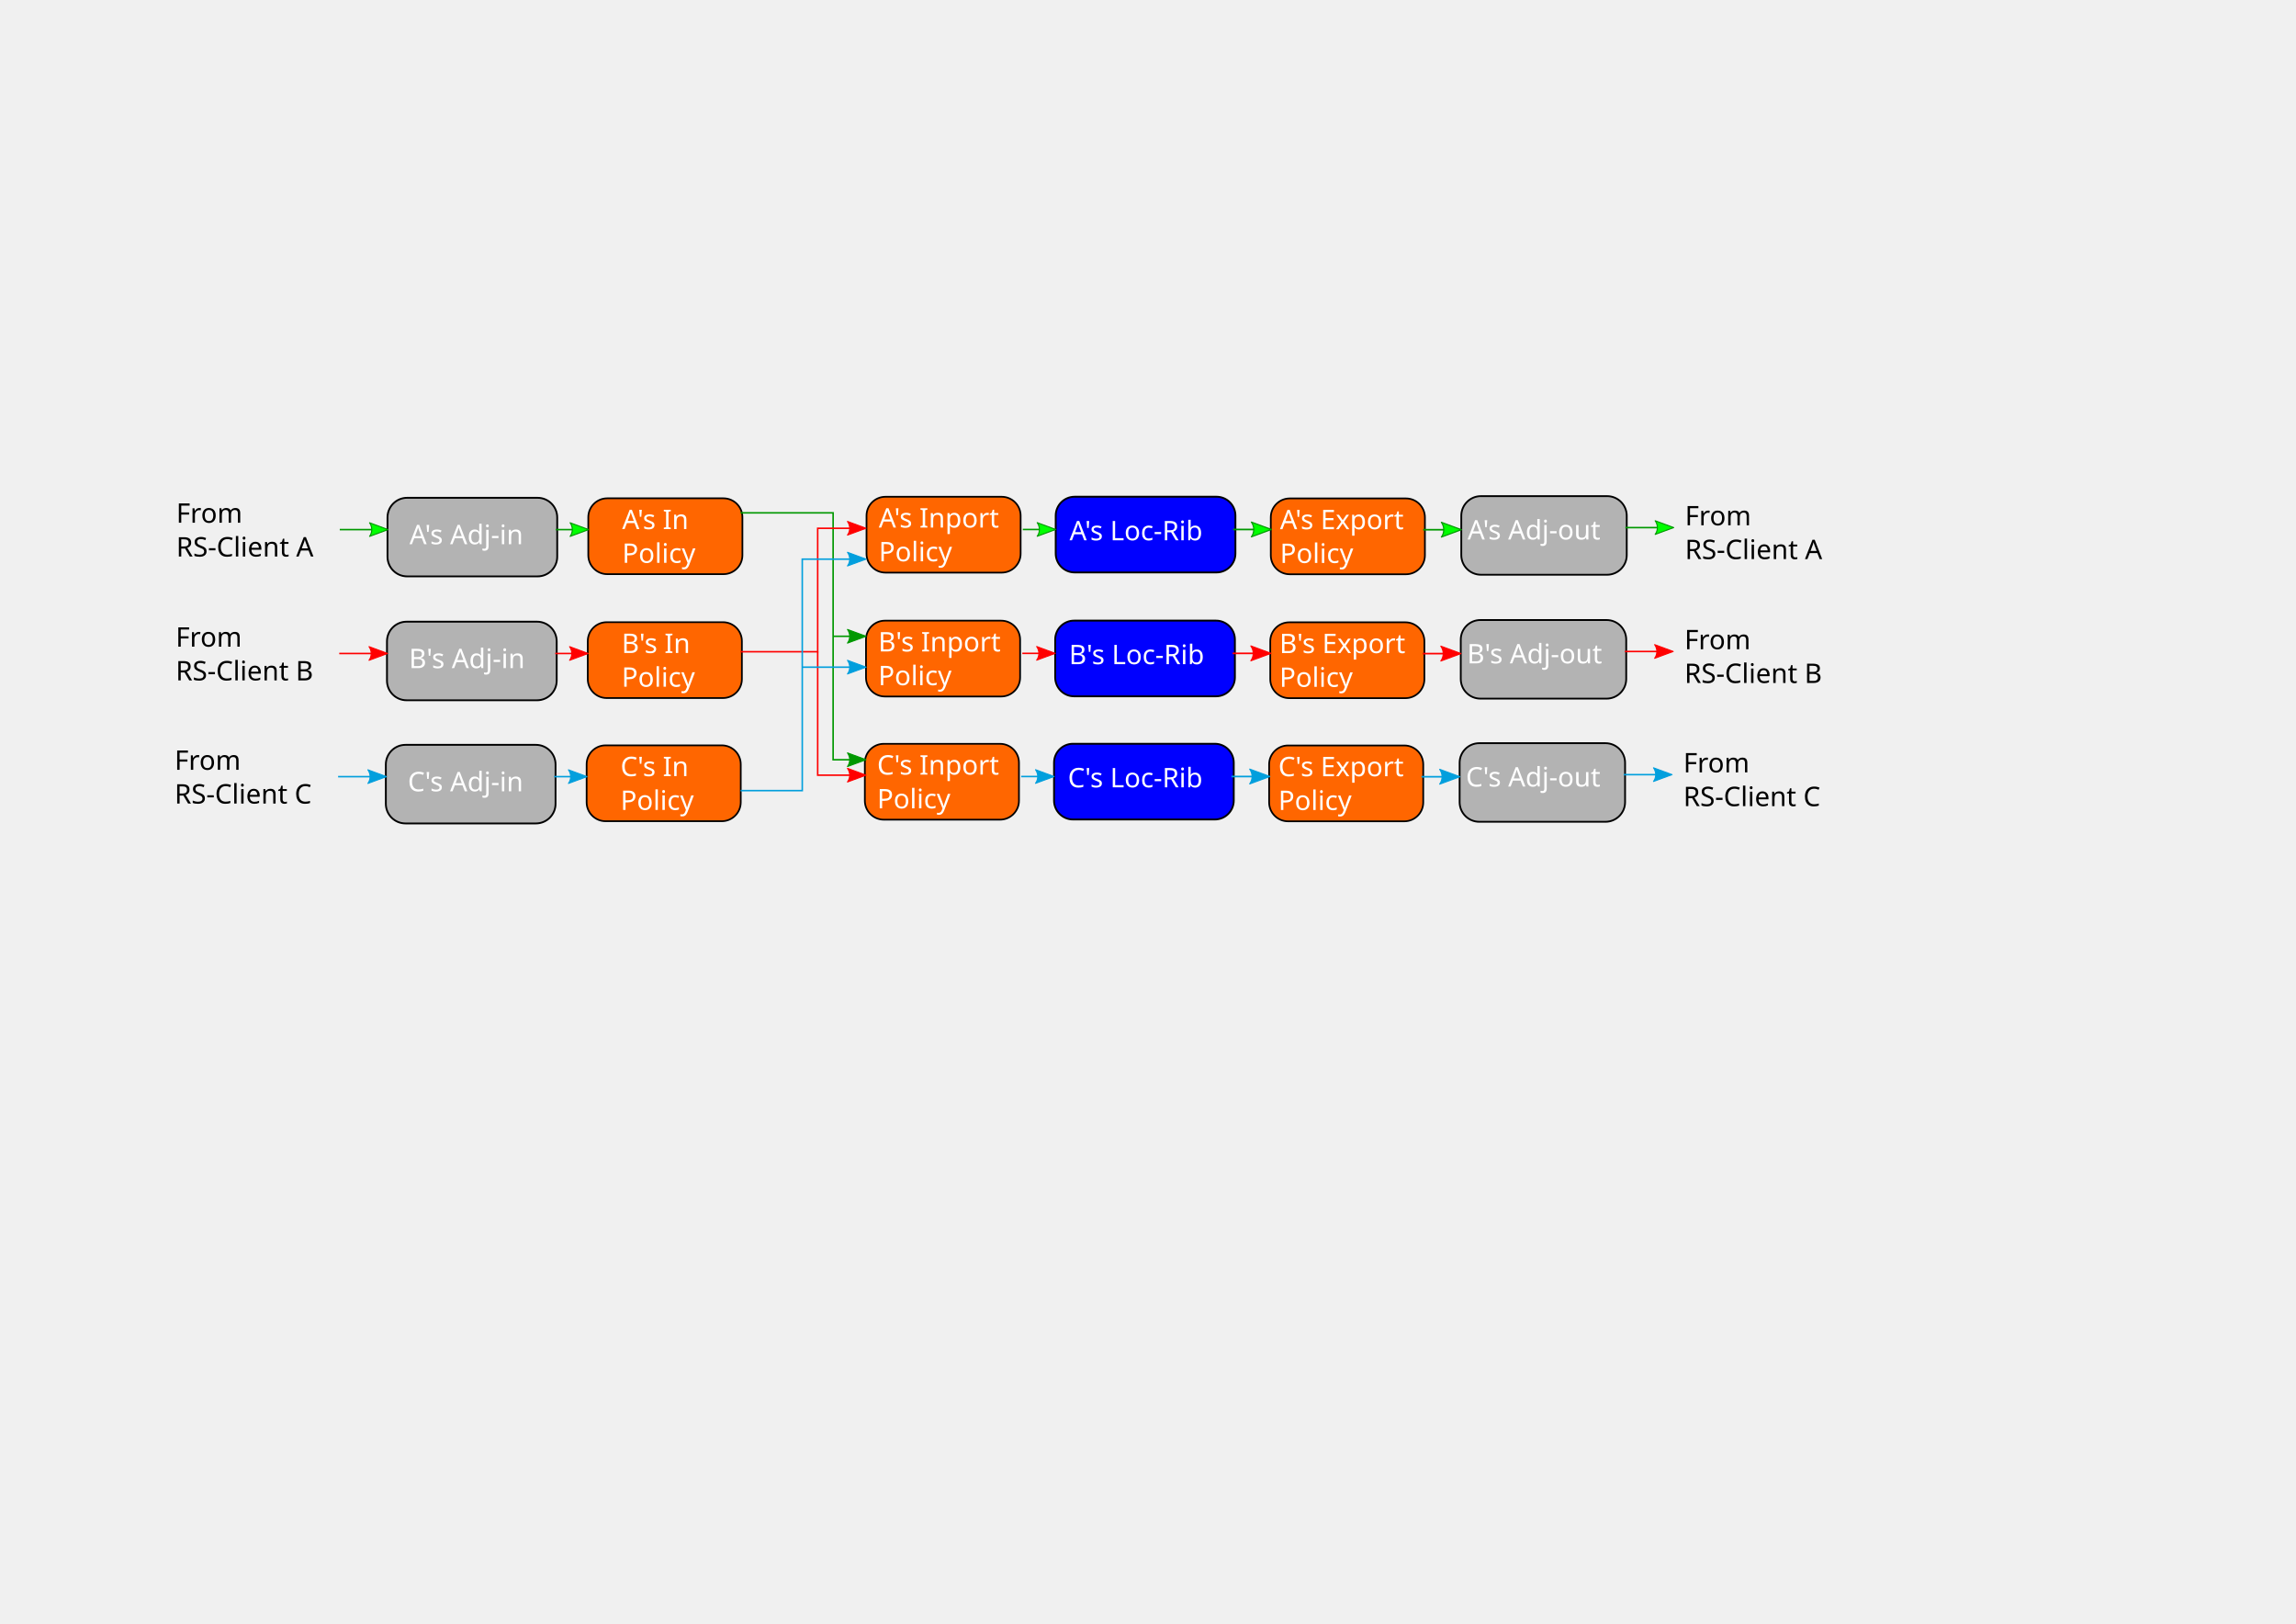
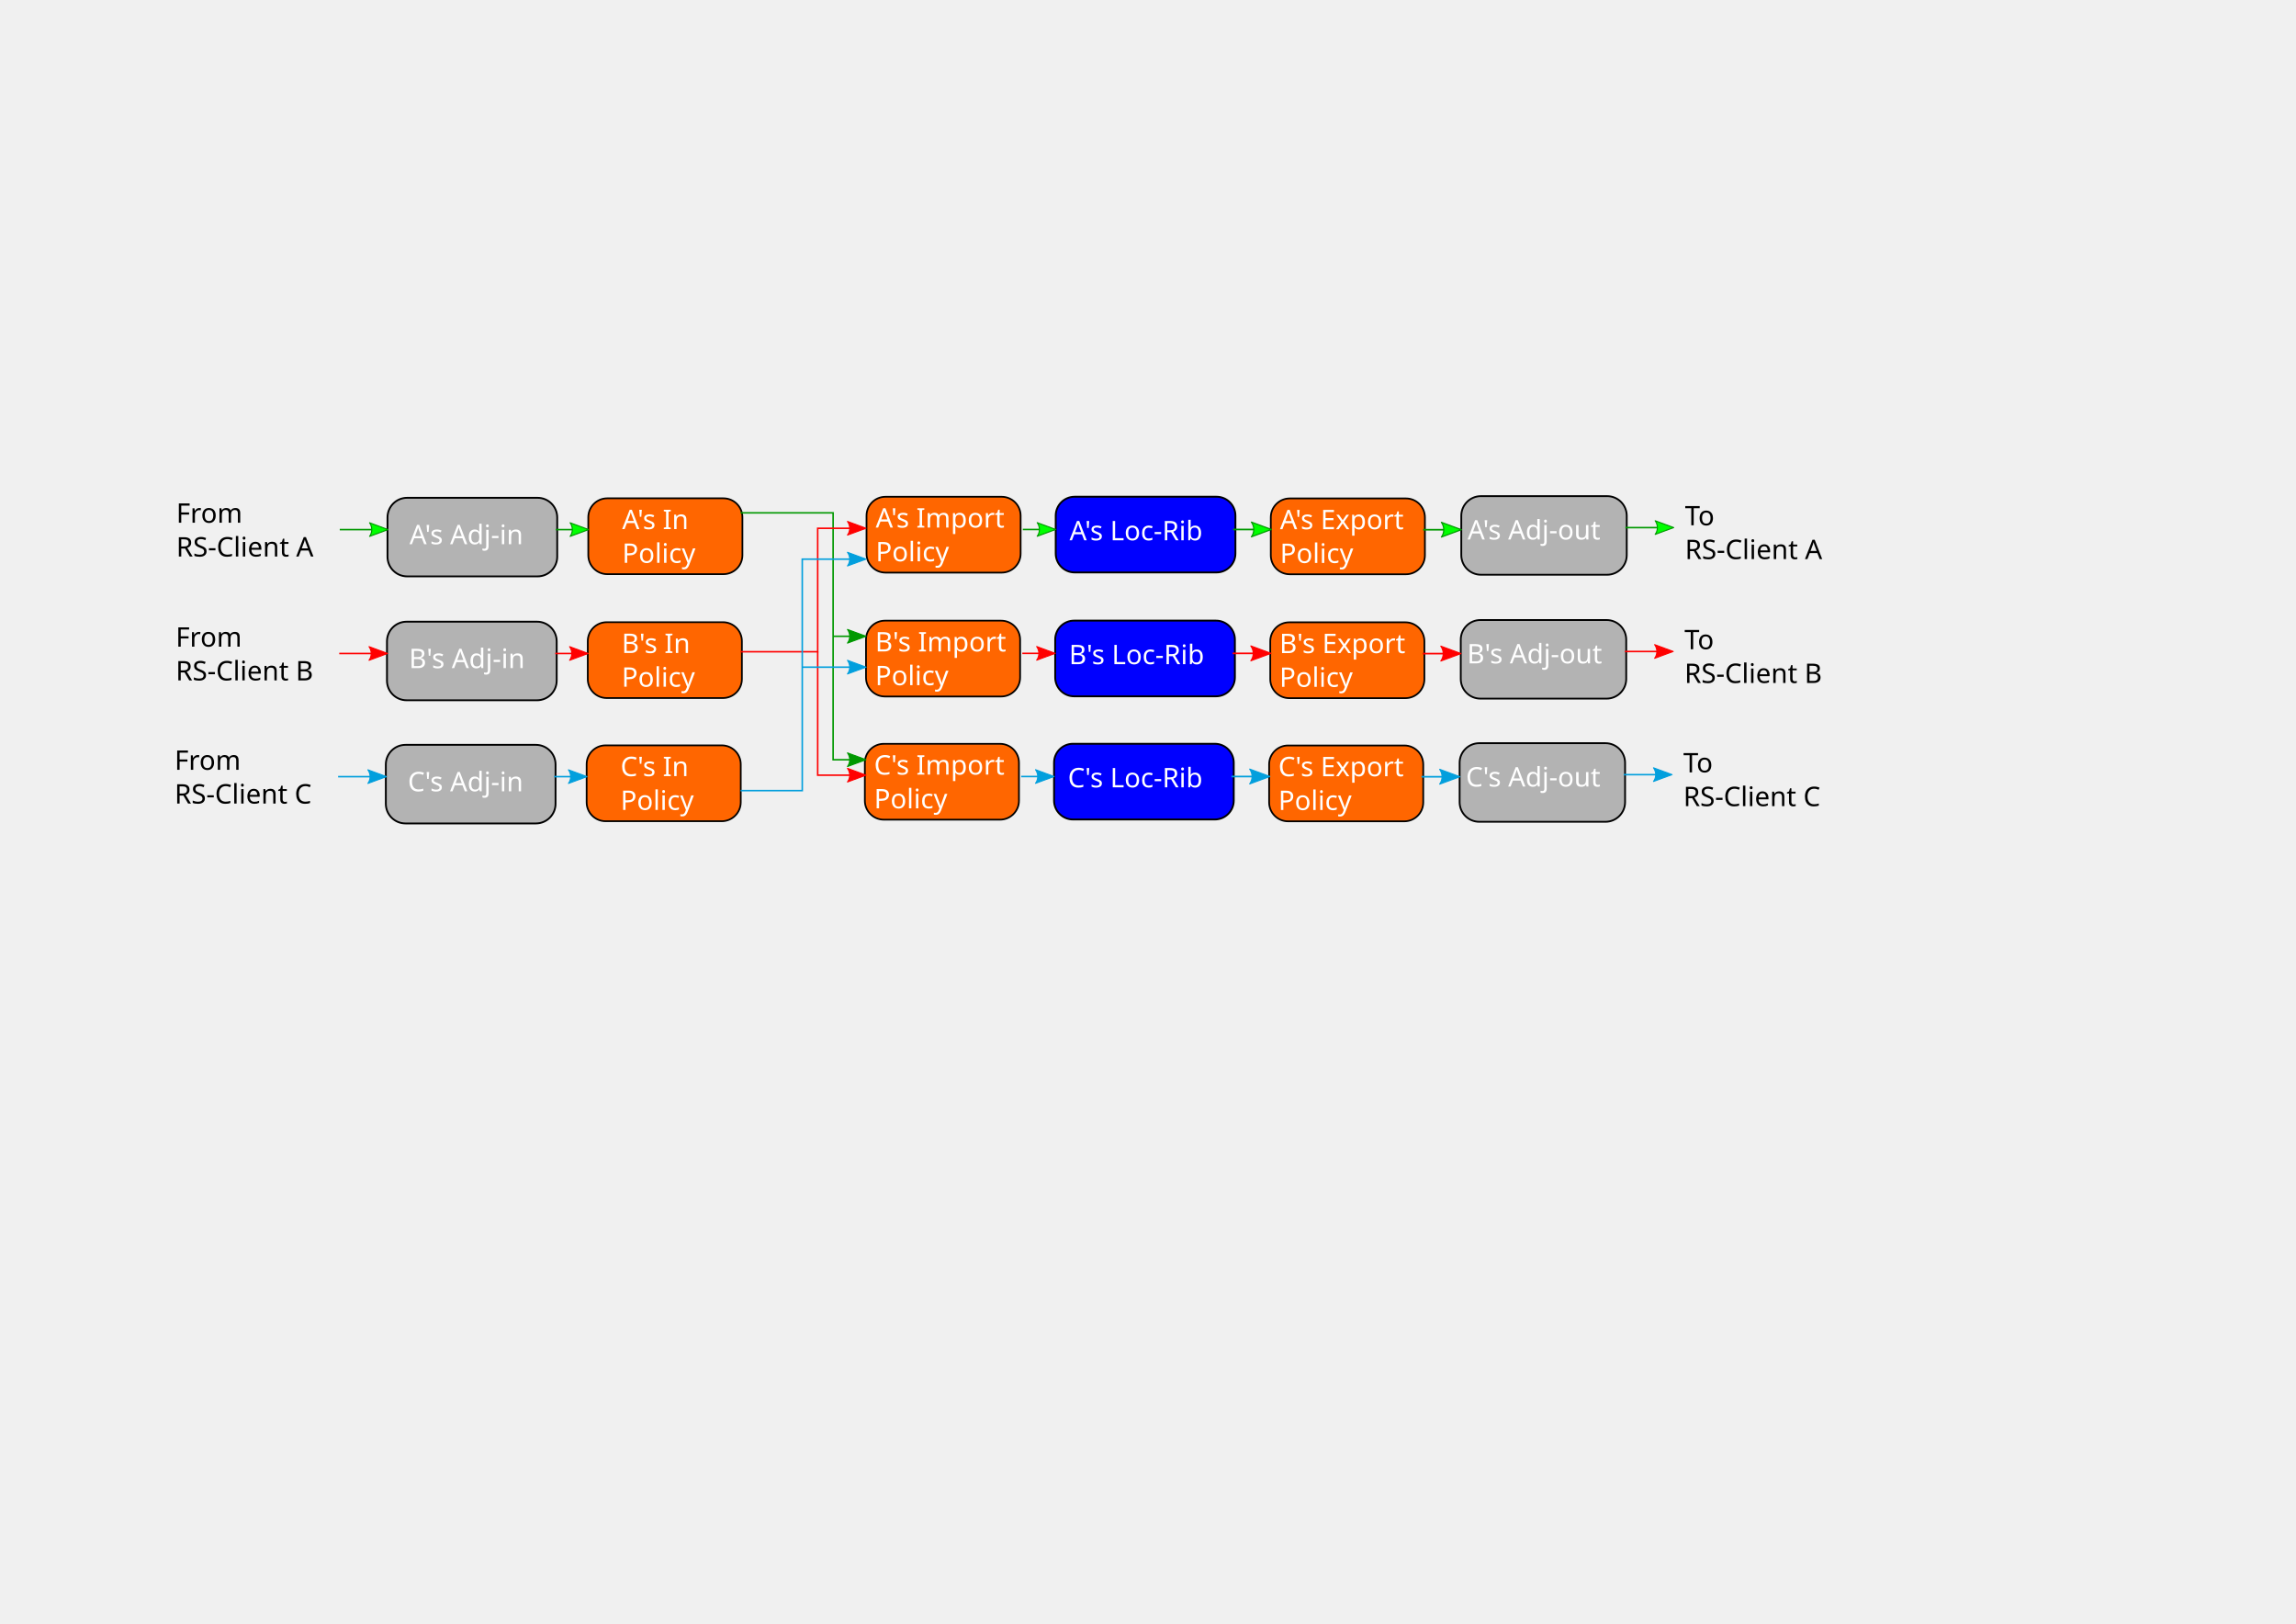
<svg xmlns="http://www.w3.org/2000/svg" width="420mm" height="297mm" viewBox="0 0 1488.189 1052.362" id="svg2" version="1.1">
  <defs id="defs4">
    <marker orient="auto" refY="0" refX="0" id="marker16085" style="overflow:visible">
      <path id="path16087" style="fill:#029fdd;fill-opacity:1;fill-rule:evenodd;stroke:#029fdd;stroke-width:0.625;stroke-linejoin:round;stroke-opacity:1" d="M 8.719,4.034 -2.207,0.016 8.719,-4.002 c -1.745,2.372 -1.735,5.617 -6e-7,8.035 z" transform="matrix(-1.1,0,0,-1.1,-1.1,0)" />
    </marker>
    <marker orient="auto" refY="0" refX="0" id="marker15799" style="overflow:visible">
      <path id="path15801" style="fill:#029fdd;fill-opacity:1;fill-rule:evenodd;stroke:#029fdd;stroke-width:0.625;stroke-linejoin:round;stroke-opacity:1" d="M 8.719,4.034 -2.207,0.016 8.719,-4.002 c -1.745,2.372 -1.735,5.617 -6e-7,8.035 z" transform="matrix(-1.1,0,0,-1.1,-1.1,0)" />
    </marker>
    <marker style="overflow:visible" id="marker15455" refX="0" refY="0" orient="auto">
      <path transform="matrix(-1.1,0,0,-1.1,-1.1,0)" d="M 8.719,4.034 -2.207,0.016 8.719,-4.002 c -1.745,2.372 -1.735,5.617 -6e-7,8.035 z" style="fill:#029fd0;fill-opacity:0;fill-rule:evenodd;stroke:#029fd0;stroke-width:0.625;stroke-linejoin:round;stroke-opacity:0" id="path15457" />
    </marker>
    <marker style="overflow:visible" id="marker14667" refX="0" refY="0" orient="auto">
      <path transform="matrix(-1.1,0,0,-1.1,-1.1,0)" d="M 8.719,4.034 -2.207,0.016 8.719,-4.002 c -1.745,2.372 -1.735,5.617 -6e-7,8.035 z" style="fill:#00ff00;fill-opacity:1;fill-rule:evenodd;stroke:#009800;stroke-width:0.625;stroke-linejoin:round;stroke-opacity:1" id="path14669" />
    </marker>
    <marker orient="auto" refY="0" refX="0" id="marker14327" style="overflow:visible">
      <path id="path14329" style="fill:#ff0000;fill-opacity:1;fill-rule:evenodd;stroke:#ff0000;stroke-width:0.625;stroke-linejoin:round;stroke-opacity:1" d="M 8.719,4.034 -2.207,0.016 8.719,-4.002 c -1.745,2.372 -1.735,5.617 -6e-7,8.035 z" transform="matrix(-1.1,0,0,-1.1,-1.1,0)" />
    </marker>
    <marker style="overflow:visible" id="marker14215" refX="0" refY="0" orient="auto">
      <path transform="matrix(-1.1,0,0,-1.1,-1.1,0)" d="M 8.719,4.034 -2.207,0.016 8.719,-4.002 c -1.745,2.372 -1.735,5.617 -6e-7,8.035 z" style="fill:#ff0000;fill-opacity:1;fill-rule:evenodd;stroke:#ff0000;stroke-width:0.625;stroke-linejoin:round;stroke-opacity:1" id="path14217" />
    </marker>
    <marker orient="auto" refY="0" refX="0" id="marker13779" style="overflow:visible">
      <path id="path13781" style="fill:#029fdd;fill-opacity:0;fill-rule:evenodd;stroke:#029fdd;stroke-width:0.625;stroke-linejoin:round;stroke-opacity:0" d="M 8.719,4.034 -2.207,0.016 8.719,-4.002 c -1.745,2.372 -1.735,5.617 -6e-7,8.035 z" transform="matrix(-1.1,0,0,-1.1,-1.1,0)" />
    </marker>
    <marker style="overflow:visible" id="marker13027" refX="0" refY="0" orient="auto">
      <path transform="matrix(-1.1,0,0,-1.1,-1.1,0)" d="M 8.719,4.034 -2.207,0.016 8.719,-4.002 c -1.745,2.372 -1.735,5.617 -6e-7,8.035 z" style="fill:#009800;fill-opacity:1;fill-rule:evenodd;stroke:#009800;stroke-width:0.625;stroke-linejoin:round;stroke-opacity:1" id="path13029" />
    </marker>
    <marker style="overflow:visible" id="marker12771" refX="0" refY="0" orient="auto">
      <path transform="matrix(-1.1,0,0,-1.1,-1.1,0)" d="M 8.719,4.034 -2.207,0.016 8.719,-4.002 c -1.745,2.372 -1.735,5.617 -6e-7,8.035 z" style="fill:#00ff00;fill-opacity:1;fill-rule:evenodd;stroke:#009800;stroke-width:0.625;stroke-linejoin:round;stroke-opacity:1" id="path12773" />
    </marker>
    <marker style="overflow:visible" id="marker12521" refX="0" refY="0" orient="auto">
      <path transform="matrix(-1.1,0,0,-1.1,-1.1,0)" d="M 8.719,4.034 -2.207,0.016 8.719,-4.002 c -1.745,2.372 -1.735,5.617 -6e-7,8.035 z" style="fill:#00ff00;fill-opacity:1;fill-rule:evenodd;stroke:#009800;stroke-width:0.625;stroke-linejoin:round;stroke-opacity:1" id="path12523" />
    </marker>
    <marker style="overflow:visible" id="marker12511" refX="0" refY="0" orient="auto">
      <path transform="matrix(-1.1,0,0,-1.1,-1.1,0)" d="M 8.719,4.034 -2.207,0.016 8.719,-4.002 c -1.745,2.372 -1.735,5.617 -6e-7,8.035 z" style="fill:#00ff00;fill-opacity:1;fill-rule:evenodd;stroke:#009800;stroke-width:0.625;stroke-linejoin:round;stroke-opacity:1" id="path12513" />
    </marker>
    <marker style="overflow:visible" id="marker12267" refX="0" refY="0" orient="auto">
      <path transform="matrix(-1.1,0,0,-1.1,-1.1,0)" d="M 8.719,4.034 -2.207,0.016 8.719,-4.002 c -1.745,2.372 -1.735,5.617 -6e-7,8.035 z" style="fill:#00ff00;fill-opacity:1;fill-rule:evenodd;stroke:#009800;stroke-width:0.625;stroke-linejoin:round;stroke-opacity:1" id="path12269" />
    </marker>
    <marker style="overflow:visible" id="marker12127" refX="0" refY="0" orient="auto">
      <path transform="matrix(-1.1,0,0,-1.1,-1.1,0)" d="M 8.719,4.034 -2.207,0.016 8.719,-4.002 c -1.745,2.372 -1.735,5.617 -6e-7,8.035 z" style="fill:#00ff00;fill-opacity:1;fill-rule:evenodd;stroke:#009800;stroke-width:0.625;stroke-linejoin:round;stroke-opacity:1" id="path12129" />
    </marker>
    <marker orient="auto" refY="0" refX="0" id="marker11871" style="overflow:visible">
      <path id="path11873" style="fill:#00ff00;fill-opacity:1;fill-rule:evenodd;stroke:#009800;stroke-width:0.625;stroke-linejoin:round;stroke-opacity:1" d="M 8.719,4.034 -2.207,0.016 8.719,-4.002 c -1.745,2.372 -1.735,5.617 -6e-7,8.035 z" transform="matrix(-1.1,0,0,-1.1,-1.1,0)" />
    </marker>
    <marker style="overflow:visible" id="marker11445" refX="0" refY="0" orient="auto">
      <path transform="matrix(-1.1,0,0,-1.1,-1.1,0)" d="M 8.719,4.034 -2.207,0.016 8.719,-4.002 c -1.745,2.372 -1.735,5.617 -6e-7,8.035 z" style="fill:#009800;fill-opacity:1;fill-rule:evenodd;stroke:#009800;stroke-width:0.625;stroke-linejoin:round;stroke-opacity:1" id="path11447" />
    </marker>
    <marker orient="auto" refY="0" refX="0" id="marker10749" style="overflow:visible">
      <path id="path10751" style="fill:#00ff00;fill-opacity:1;fill-rule:evenodd;stroke:#009800;stroke-width:0.625;stroke-linejoin:round;stroke-opacity:1" d="M 8.719,4.034 -2.207,0.016 8.719,-4.002 c -1.745,2.372 -1.735,5.617 -6e-7,8.035 z" transform="matrix(-1.1,0,0,-1.1,-1.1,0)" />
    </marker>
    <marker orient="auto" refY="0" refX="0" id="marker10541" style="overflow:visible">
      <path id="path10543" style="fill:#00ff00;fill-opacity:1;fill-rule:evenodd;stroke:#009800;stroke-width:0.625;stroke-linejoin:round;stroke-opacity:1" d="M 8.719,4.034 -2.207,0.016 8.719,-4.002 c -1.745,2.372 -1.735,5.617 -6e-7,8.035 z" transform="matrix(-1.1,0,0,-1.1,-1.1,0)" />
    </marker>
    <marker orient="auto" refY="0" refX="0" id="marker10339" style="overflow:visible">
      <path id="path10341" style="fill:#00ff00;fill-opacity:1;fill-rule:evenodd;stroke:#009800;stroke-width:0.625;stroke-linejoin:round;stroke-opacity:1" d="M 8.719,4.034 -2.207,0.016 8.719,-4.002 c -1.745,2.372 -1.735,5.617 -6e-7,8.035 z" transform="matrix(-1.1,0,0,-1.1,-1.1,0)" />
    </marker>
    <marker style="overflow:visible" id="marker9887" refX="0" refY="0" orient="auto">
      <path transform="matrix(-1.1,0,0,-1.1,-1.1,0)" d="M 8.719,4.034 -2.207,0.016 8.719,-4.002 c -1.745,2.372 -1.735,5.617 -6e-7,8.035 z" style="fill:#029fdd;fill-opacity:1;fill-rule:evenodd;stroke:#029fdd;stroke-width:0.625;stroke-linejoin:round;stroke-opacity:1" id="path9889" />
    </marker>
    <marker style="overflow:visible" id="marker9703" refX="0" refY="0" orient="auto">
      <path transform="matrix(-1.1,0,0,-1.1,-1.1,0)" d="M 8.719,4.034 -2.207,0.016 8.719,-4.002 c -1.745,2.372 -1.735,5.617 -6e-7,8.035 z" style="fill:#029fdd;fill-opacity:1;fill-rule:evenodd;stroke:#029fdd;stroke-width:0.625;stroke-linejoin:round;stroke-opacity:1" id="path9705" />
    </marker>
    <marker style="overflow:visible" id="marker9525" refX="0" refY="0" orient="auto">
      <path transform="matrix(-1.1,0,0,-1.1,-1.1,0)" d="M 8.719,4.034 -2.207,0.016 8.719,-4.002 c -1.745,2.372 -1.735,5.617 -6e-7,8.035 z" style="fill:#029fdd;fill-opacity:1;fill-rule:evenodd;stroke:#029fdd;stroke-width:0.625;stroke-linejoin:round;stroke-opacity:1" id="path9527" />
    </marker>
    <marker style="overflow:visible" id="marker9353" refX="0" refY="0" orient="auto">
      <path transform="matrix(-1.1,0,0,-1.1,-1.1,0)" d="M 8.719,4.034 -2.207,0.016 8.719,-4.002 c -1.745,2.372 -1.735,5.617 -6e-7,8.035 z" style="fill:#029fdd;fill-opacity:1;fill-rule:evenodd;stroke:#029fdd;stroke-width:0.625;stroke-linejoin:round;stroke-opacity:1" id="path9355" />
    </marker>
    <marker style="overflow:visible" id="marker9187" refX="0" refY="0" orient="auto">
      <path transform="matrix(-1.1,0,0,-1.1,-1.1,0)" d="M 8.719,4.034 -2.207,0.016 8.719,-4.002 c -1.745,2.372 -1.735,5.617 -6e-7,8.035 z" style="fill:#029fdd;fill-opacity:1;fill-rule:evenodd;stroke:#029fdd;stroke-width:0.625;stroke-linejoin:round;stroke-opacity:1" id="path9189" />
    </marker>
    <marker style="overflow:visible" id="marker9027" refX="0" refY="0" orient="auto">
      <path transform="matrix(-1.1,0,0,-1.1,-1.1,0)" d="M 8.719,4.034 -2.207,0.016 8.719,-4.002 c -1.745,2.372 -1.735,5.617 -6e-7,8.035 z" style="fill:#029fdd;fill-opacity:1;fill-rule:evenodd;stroke:#029fdd;stroke-width:0.625;stroke-linejoin:round;stroke-opacity:1" id="path9029" />
    </marker>
    <marker orient="auto" refY="0" refX="0" id="marker8386" style="overflow:visible">
      <path id="path8388" style="fill:#ff0000;fill-opacity:1;fill-rule:evenodd;stroke:#ff0000;stroke-width:0.625;stroke-linejoin:round;stroke-opacity:1" d="M 8.719,4.034 -2.207,0.016 8.719,-4.002 c -1.745,2.372 -1.735,5.617 -6e-7,8.035 z" transform="matrix(-1.1,0,0,-1.1,-1.1,0)" />
    </marker>
    <marker style="overflow:visible" id="marker7902" refX="0" refY="0" orient="auto">
      <path transform="matrix(-1.1,0,0,-1.1,-1.1,0)" d="M 8.719,4.034 -2.207,0.016 8.719,-4.002 c -1.745,2.372 -1.735,5.617 -6e-7,8.035 z" style="fill:#ff0000;fill-opacity:1;fill-rule:evenodd;stroke:#ff0000;stroke-width:0.625;stroke-linejoin:round;stroke-opacity:1" id="path7904" />
    </marker>
    <marker style="overflow:visible" id="marker7778" refX="0" refY="0" orient="auto">
      <path transform="matrix(-1.1,0,0,-1.1,-1.1,0)" d="M 8.719,4.034 -2.207,0.016 8.719,-4.002 c -1.745,2.372 -1.735,5.617 -6e-7,8.035 z" style="fill:#ff0000;fill-opacity:1;fill-rule:evenodd;stroke:#ff0000;stroke-width:0.625;stroke-linejoin:round;stroke-opacity:1" id="path7780" />
    </marker>
    <marker style="overflow:visible" id="marker7660" refX="0" refY="0" orient="auto">
      <path transform="matrix(-1.1,0,0,-1.1,-1.1,0)" d="M 8.719,4.034 -2.207,0.016 8.719,-4.002 c -1.745,2.372 -1.735,5.617 -6e-7,8.035 z" style="fill:#ff0000;fill-opacity:1;fill-rule:evenodd;stroke:#ff0000;stroke-width:0.625;stroke-linejoin:round;stroke-opacity:1" id="path7662" />
    </marker>
    <marker style="overflow:visible" id="marker7548" refX="0" refY="0" orient="auto">
      <path transform="matrix(-1.1,0,0,-1.1,-1.1,0)" d="M 8.719,4.034 -2.207,0.016 8.719,-4.002 c -1.745,2.372 -1.735,5.617 -6e-7,8.035 z" style="fill:#ff0000;fill-opacity:1;fill-rule:evenodd;stroke:#ff0000;stroke-width:0.625;stroke-linejoin:round;stroke-opacity:1" id="path7550" />
    </marker>
    <marker orient="auto" refY="0" refX="0" id="Arrow2Lend" style="overflow:visible">
      <path id="path4266" style="fill:#ff0000;fill-opacity:1;fill-rule:evenodd;stroke:#ff0000;stroke-width:0.625;stroke-linejoin:round;stroke-opacity:1" d="M 8.719,4.034 -2.207,0.016 8.719,-4.002 c -1.745,2.372 -1.735,5.617 -6e-7,8.035 z" transform="matrix(-1.1,0,0,-1.1,-1.1,0)" />
    </marker>
    <marker style="overflow:visible" id="marker5537" refX="0" refY="0" orient="auto">
      <path transform="matrix(-1.1,0,0,-1.1,-1.1,0)" d="M 8.719,4.034 -2.207,0.016 8.719,-4.002 c -1.745,2.372 -1.735,5.617 -6e-7,8.035 z" style="fill:#000000;fill-opacity:1;fill-rule:evenodd;stroke:#000000;stroke-width:0.625;stroke-linejoin:round;stroke-opacity:1" id="path5539" />
    </marker>
    <marker orient="auto" refY="0" refX="0" id="Arrow2Lend-0" style="overflow:visible">
      <path id="path4266-0" style="fill:#000000;fill-opacity:1;fill-rule:evenodd;stroke:#000000;stroke-width:0.625;stroke-linejoin:round;stroke-opacity:1" d="M 8.719,4.034 -2.207,0.016 8.719,-4.002 c -1.745,2.372 -1.735,5.617 -6e-7,8.035 z" transform="matrix(-1.1,0,0,-1.1,-1.1,0)" />
    </marker>
    <marker orient="auto" refY="0" refX="0" id="Arrow2Lend-7" style="overflow:visible">
      <path id="path4266-3" style="fill:#000000;fill-opacity:1;fill-rule:evenodd;stroke:#000000;stroke-width:0.625;stroke-linejoin:round;stroke-opacity:1" d="M 8.719,4.034 -2.207,0.016 8.719,-4.002 c -1.745,2.372 -1.735,5.617 -6e-7,8.035 z" transform="matrix(-1.1,0,0,-1.1,-1.1,0)" />
    </marker>
    <marker style="overflow:visible" id="marker5238-9" refX="0" refY="0" orient="auto">
      <path transform="matrix(-1.1,0,0,-1.1,-1.1,0)" d="M 8.719,4.034 -2.207,0.016 8.719,-4.002 c -1.745,2.372 -1.735,5.617 -6e-7,8.035 z" style="fill:#000000;fill-opacity:1;fill-rule:evenodd;stroke:#000000;stroke-width:0.625;stroke-linejoin:round;stroke-opacity:1" id="path5240-5" />
    </marker>
    <marker orient="auto" refY="0" refX="0" id="marker5353-0" style="overflow:visible">
      <path id="path5355-9" style="fill:#000000;fill-opacity:1;fill-rule:evenodd;stroke:#000000;stroke-width:0.625;stroke-linejoin:round;stroke-opacity:1" d="M 8.719,4.034 -2.207,0.016 8.719,-4.002 c -1.745,2.372 -1.735,5.617 -6e-7,8.035 z" transform="matrix(-1.1,0,0,-1.1,-1.1,0)" />
    </marker>
    <marker style="overflow:visible" id="marker5537-2" refX="0" refY="0" orient="auto">
      <path transform="matrix(-1.1,0,0,-1.1,-1.1,0)" d="M 8.719,4.034 -2.207,0.016 8.719,-4.002 c -1.745,2.372 -1.735,5.617 -6e-7,8.035 z" style="fill:#000000;fill-opacity:1;fill-rule:evenodd;stroke:#000000;stroke-width:0.625;stroke-linejoin:round;stroke-opacity:1" id="path5539-4" />
    </marker>
    <marker style="overflow:visible" id="marker5537-2-5" refX="0" refY="0" orient="auto">
      <path transform="matrix(-1.1,0,0,-1.1,-1.1,0)" d="M 8.719,4.034 -2.207,0.016 8.719,-4.002 c -1.745,2.372 -1.735,5.617 -6e-7,8.035 z" style="fill:#000000;fill-opacity:1;fill-rule:evenodd;stroke:#000000;stroke-width:0.625;stroke-linejoin:round;stroke-opacity:1" id="path5539-4-6" />
    </marker>
    <marker orient="auto" refY="0" refX="0" id="Arrow2Lend-4" style="overflow:visible">
      <path id="path4266-6" style="fill:#00ff00;fill-opacity:1;fill-rule:evenodd;stroke:#009000;stroke-width:0.625;stroke-linejoin:round;stroke-opacity:1" d="M 8.719,4.034 -2.207,0.016 8.719,-4.002 c -1.745,2.372 -1.735,5.617 -6e-7,8.035 z" transform="matrix(-1.1,0,0,-1.1,-1.1,0)" />
    </marker>
    <marker orient="auto" refY="0" refX="0" id="Arrow2Lend-4-8" style="overflow:visible">
      <path id="path4266-6-3" style="fill:#000000;fill-opacity:1;fill-rule:evenodd;stroke:#000000;stroke-width:0.625;stroke-linejoin:round;stroke-opacity:1" d="M 8.719,4.034 -2.207,0.016 8.719,-4.002 c -1.745,2.372 -1.735,5.617 -6e-7,8.035 z" transform="matrix(-1.1,0,0,-1.1,-1.1,0)" />
    </marker>
    <marker orient="auto" refY="0" refX="0" id="Arrow2Lend-9" style="overflow:visible">
      <path id="path4266-8" style="fill:#000000;fill-opacity:1;fill-rule:evenodd;stroke:#000000;stroke-width:0.625;stroke-linejoin:round;stroke-opacity:1" d="M 8.719,4.034 -2.207,0.016 8.719,-4.002 c -1.745,2.372 -1.735,5.617 -6e-7,8.035 z" transform="matrix(-1.1,0,0,-1.1,-1.1,0)" />
    </marker>
    <marker style="overflow:visible" id="marker5537-2-5-1" refX="0" refY="0" orient="auto">
      <path transform="matrix(-1.1,0,0,-1.1,-1.1,0)" d="M 8.719,4.034 -2.207,0.016 8.719,-4.002 c -1.745,2.372 -1.735,5.617 -6e-7,8.035 z" style="fill:#000000;fill-opacity:1;fill-rule:evenodd;stroke:#000000;stroke-width:0.625;stroke-linejoin:round;stroke-opacity:1" id="path5539-4-6-8" />
    </marker>
    <marker style="overflow:visible" id="marker5537-2-51" refX="0" refY="0" orient="auto">
      <path transform="matrix(-1.1,0,0,-1.1,-1.1,0)" d="M 8.719,4.034 -2.207,0.016 8.719,-4.002 c -1.745,2.372 -1.735,5.617 -6e-7,8.035 z" style="fill:#000000;fill-opacity:1;fill-rule:evenodd;stroke:#000000;stroke-width:0.625;stroke-linejoin:round;stroke-opacity:1" id="path5539-4-5" />
    </marker>
    <marker style="overflow:visible" id="marker5537-9" refX="0" refY="0" orient="auto">
      <path transform="matrix(-1.1,0,0,-1.1,-1.1,0)" d="M 8.719,4.034 -2.207,0.016 8.719,-4.002 c -1.745,2.372 -1.735,5.617 -6e-7,8.035 z" style="fill:#000000;fill-opacity:1;fill-rule:evenodd;stroke:#000000;stroke-width:0.625;stroke-linejoin:round;stroke-opacity:1" id="path5539-7" />
    </marker>
    <marker orient="auto" refY="0" refX="0" id="marker8386-0" style="overflow:visible">
      <path id="path8388-8" style="fill:#000000;fill-opacity:1;fill-rule:evenodd;stroke:#000000;stroke-width:0.625;stroke-linejoin:round;stroke-opacity:1" d="M 8.719,4.034 -2.207,0.016 8.719,-4.002 c -1.745,2.372 -1.735,5.617 -6e-7,8.035 z" transform="matrix(-1.1,0,0,-1.1,-1.1,0)" />
    </marker>
    <marker style="overflow:visible" id="marker7778-0" refX="0" refY="0" orient="auto">
      <path transform="matrix(-1.1,0,0,-1.1,-1.1,0)" d="M 8.719,4.034 -2.207,0.016 8.719,-4.002 c -1.745,2.372 -1.735,5.617 -6e-7,8.035 z" style="fill:#000000;fill-opacity:1;fill-rule:evenodd;stroke:#000000;stroke-width:0.625;stroke-linejoin:round;stroke-opacity:1" id="path7780-4" />
    </marker>
    <marker style="overflow:visible" id="marker7548-4" refX="0" refY="0" orient="auto">
      <path transform="matrix(-1.1,0,0,-1.1,-1.1,0)" d="M 8.719,4.034 -2.207,0.016 8.719,-4.002 c -1.745,2.372 -1.735,5.617 -6e-7,8.035 z" style="fill:#000000;fill-opacity:1;fill-rule:evenodd;stroke:#000000;stroke-width:0.625;stroke-linejoin:round;stroke-opacity:1" id="path7550-3" />
    </marker>
    <marker style="overflow:visible" id="marker7660-9" refX="0" refY="0" orient="auto">
      <path transform="matrix(-1.1,0,0,-1.1,-1.1,0)" d="M 8.719,4.034 -2.207,0.016 8.719,-4.002 c -1.745,2.372 -1.735,5.617 -6e-7,8.035 z" style="fill:#000000;fill-opacity:1;fill-rule:evenodd;stroke:#000000;stroke-width:0.625;stroke-linejoin:round;stroke-opacity:1" id="path7662-7" />
    </marker>
  </defs>
  <g id="layer1" transform="translate(0,-3.464567e-6)">
    <rect style="fill:#b3b3b3;fill-rule:evenodd;stroke:#000000;stroke-width:1.183px;stroke-linecap:butt;stroke-linejoin:miter;stroke-opacity:1" id="rect3338" width="110.002" height="50.928" x="251.166" y="322.602" ry="12.732" />
    <text xml:space="preserve" style="font-style:normal;font-weight:normal;font-size:17.5px;line-height:125%;font-family:sans-serif;letter-spacing:0px;word-spacing:0px;fill:#ffffff;fill-opacity:1;stroke:none;stroke-width:1px;stroke-linecap:butt;stroke-linejoin:miter;stroke-opacity:1" x="265.407" y="352.696" id="text3340">
      <tspan id="tspan3342" x="265.407" y="352.696">A's Adj-in</tspan>
    </text>
    <text xml:space="preserve" style="font-style:normal;font-weight:normal;font-size:17.5px;line-height:125%;font-family:sans-serif;letter-spacing:0px;word-spacing:0px;fill:#000000;fill-opacity:1;stroke:none;stroke-width:1px;stroke-linecap:butt;stroke-linejoin:miter;stroke-opacity:1" x="114.222" y="338.77" id="text3391">
      <tspan id="tspan3393" x="114.222" y="338.77">From</tspan>
      <tspan x="114.222" y="360.645" id="tspan3395">RS-Client A</tspan>
    </text>
    <rect style="fill:#ff6600;fill-rule:evenodd;stroke:#000000;stroke-width:1.108px;stroke-linecap:butt;stroke-linejoin:miter;stroke-opacity:1" id="rect3338-1" width="99.892" height="49.151" x="381.313" y="322.935" ry="12.288" />
    <text xml:space="preserve" style="font-style:normal;font-weight:normal;font-size:17.5px;line-height:125%;font-family:sans-serif;letter-spacing:0px;word-spacing:0px;fill:#ffffff;fill-opacity:1;stroke:none;stroke-width:1px;stroke-linecap:butt;stroke-linejoin:miter;stroke-opacity:1" x="403.259" y="342.881" id="text3340-7">
      <tspan id="tspan3342-9" x="403.259" y="342.881">A's In</tspan>
      <tspan x="403.259" y="364.756" id="tspan4922">Policy</tspan>
    </text>
    <path style="fill:#00ff00;fill-rule:evenodd;stroke:#009800;stroke-width:1px;stroke-linecap:butt;stroke-linejoin:miter;stroke-opacity:1;marker-end:url(#marker11871)" d="m 360.222,343.214 c 20,0 20,0 20,0" id="path5230" />
    <rect style="fill:#0000ff;fill-rule:evenodd;stroke:#000000;stroke-width:1.195px;stroke-linecap:butt;stroke-linejoin:miter;stroke-opacity:1" id="rect3338-1-7" width="116.471" height="49.064" x="684.283" y="321.904" ry="12.266" />
    <text xml:space="preserve" style="font-style:normal;font-weight:normal;font-size:17.5px;line-height:125%;font-family:sans-serif;letter-spacing:0px;word-spacing:0px;fill:#ffffff;fill-opacity:1;stroke:none;stroke-width:1px;stroke-linecap:butt;stroke-linejoin:miter;stroke-opacity:1" x="693.222" y="350.14" id="text3340-7-7">
      <tspan x="693.222" y="350.14" id="tspan4922-4">A's Loc-Rib</tspan>
    </text>
    <rect style="fill:#ff6600;fill-rule:evenodd;stroke:#000000;stroke-width:1.108px;stroke-linecap:butt;stroke-linejoin:miter;stroke-opacity:1" id="rect3338-1-4" width="99.892" height="49.151" x="561.647" y="321.933" ry="12.288" />
-     <text xml:space="preserve" style="font-style:normal;font-weight:normal;font-size:17.5px;line-height:125%;font-family:sans-serif;letter-spacing:0px;word-spacing:0px;fill:#ffffff;fill-opacity:1;stroke:none;stroke-width:1px;stroke-linecap:butt;stroke-linejoin:miter;stroke-opacity:1" x="569.593" y="341.879" id="text3340-7-3">
-       <tspan id="tspan3342-9-7" x="569.593" y="341.879">A's Inport</tspan>
-       <tspan x="569.593" y="363.754" id="tspan4922-6">Policy</tspan>
+     <text xml:space="preserve" style="font-style:normal;font-weight:normal;font-size:17.5px;line-height:125%;font-family:sans-serif;letter-spacing:0px;word-spacing:0px;fill:#ffffff;fill-opacity:1;stroke:none;stroke-width:1px;stroke-linecap:butt;stroke-linejoin:miter;stroke-opacity:1" x="567.593" y="341.879" id="text3340-7-3">
+       <tspan id="tspan3342-9-7" x="567.593" y="341.879">A's Import</tspan>
+       <tspan x="567.593" y="363.754" id="tspan4922-6">Policy</tspan>
    </text>
    <path style="fill:#00ff00;fill-rule:evenodd;stroke:#009800;stroke-width:1px;stroke-linecap:butt;stroke-linejoin:miter;stroke-opacity:1;marker-end:url(#marker12771)" d="m 662.963,343.138 c 20,0 20,0 20,0" id="path5230-3-3" />
    <rect style="fill:#ff6600;fill-rule:evenodd;stroke:#000000;stroke-width:1.108px;stroke-linecap:butt;stroke-linejoin:miter;stroke-opacity:1" id="rect3338-1-4-7" width="99.892" height="49.151" x="823.684" y="323.007" ry="12.288" />
    <text xml:space="preserve" style="font-style:normal;font-weight:normal;font-size:17.5px;line-height:125%;font-family:sans-serif;letter-spacing:0px;word-spacing:0px;fill:#ffffff;fill-opacity:1;stroke:none;stroke-width:1px;stroke-linecap:butt;stroke-linejoin:miter;stroke-opacity:1" x="829.63" y="342.953" id="text3340-7-3-4">
      <tspan id="tspan3342-9-7-6" x="829.63" y="342.953">A's Export</tspan>
      <tspan x="829.63" y="364.828" id="tspan4922-6-1">Policy</tspan>
    </text>
    <path style="fill:#00ff00;fill-rule:evenodd;stroke:#009800;stroke-width:1.082px;stroke-linecap:butt;stroke-linejoin:miter;stroke-opacity:1;marker-end:url(#marker12521)" d="m 799.259,343.138 c 23.418,0 23.418,0 23.418,0" id="path5230-3-3-6" />
    <rect style="fill:#b3b3b3;fill-rule:evenodd;stroke:#000000;stroke-width:1.169px;stroke-linecap:butt;stroke-linejoin:miter;stroke-opacity:1" id="rect3338-8" width="107.239" height="50.942" x="947.158" y="321.521" ry="12.736" />
    <text xml:space="preserve" style="font-style:normal;font-weight:normal;font-size:17.5px;line-height:125%;font-family:sans-serif;letter-spacing:0px;word-spacing:0px;fill:#ffffff;fill-opacity:1;stroke:none;stroke-width:1px;stroke-linecap:butt;stroke-linejoin:miter;stroke-opacity:1" x="951.222" y="349.621" id="text3340-2">
      <tspan id="tspan3342-8" x="951.222" y="349.621">A's Adj-out</tspan>
    </text>
    <path style="fill:#00ff00;fill-rule:evenodd;stroke:#009800;stroke-width:1.082px;stroke-linecap:butt;stroke-linejoin:miter;stroke-opacity:1;marker-end:url(#marker12511)" d="m 922.407,343.286 c 23.418,0 23.418,0 23.418,0" id="path5230-3-3-6-5" />
    <path style="fill:#00ff00;fill-rule:evenodd;stroke:#009800;stroke-width:1px;stroke-linecap:butt;stroke-linejoin:miter;stroke-opacity:1;marker-end:url(#marker14667)" d="m 220.222,343.214 30,0" id="path6594" />
    <path style="fill:#00ff00;fill-rule:evenodd;stroke:#009800;stroke-width:1px;stroke-linecap:butt;stroke-linejoin:miter;stroke-opacity:1;marker-end:url(#marker12267)" d="m 1053.518,341.918 30,0" id="path6594-4" />
    <text xml:space="preserve" style="font-style:normal;font-weight:normal;font-size:17.5px;line-height:125%;font-family:sans-serif;letter-spacing:0px;word-spacing:0px;fill:#000000;fill-opacity:1;stroke:none;stroke-width:1px;stroke-linecap:butt;stroke-linejoin:miter;stroke-opacity:1" x="1092.148" y="340.436" id="text3391-0">
-       <tspan id="tspan3393-8" x="1092.148" y="340.436">From</tspan>
+       <tspan id="tspan3393-8" x="1092.148" y="340.436">To</tspan>
      <tspan x="1092.148" y="362.311" id="tspan3395-1">RS-Client A</tspan>
    </text>
    <rect style="fill:#b3b3b3;fill-rule:evenodd;stroke:#000000;stroke-width:1.183px;stroke-linecap:butt;stroke-linejoin:miter;stroke-opacity:1" id="rect3338-6" width="110.002" height="50.928" x="250.827" y="402.888" ry="12.732" />
    <text xml:space="preserve" style="font-style:normal;font-weight:normal;font-size:17.5px;line-height:125%;font-family:sans-serif;letter-spacing:0px;word-spacing:0px;fill:#ffffff;fill-opacity:1;stroke:none;stroke-width:1px;stroke-linecap:butt;stroke-linejoin:miter;stroke-opacity:1" x="265.069" y="432.981" id="text3340-9">
      <tspan id="tspan3342-3" x="265.069" y="432.981">B's Adj-in</tspan>
    </text>
    <text xml:space="preserve" style="font-style:normal;font-weight:normal;font-size:17.5px;line-height:125%;font-family:sans-serif;letter-spacing:0px;word-spacing:0px;fill:#000000;fill-opacity:1;stroke:none;stroke-width:1px;stroke-linecap:butt;stroke-linejoin:miter;stroke-opacity:1" x="113.884" y="419.056" id="text3391-05">
      <tspan id="tspan3393-5" x="113.884" y="419.056">From</tspan>
      <tspan x="113.884" y="440.931" id="tspan3395-22">RS-Client B</tspan>
    </text>
    <rect style="fill:#ff6600;fill-rule:evenodd;stroke:#000000;stroke-width:1.108px;stroke-linecap:butt;stroke-linejoin:miter;stroke-opacity:1" id="rect3338-1-2" width="99.892" height="49.151" x="380.975" y="403.221" ry="12.288" />
    <text xml:space="preserve" style="font-style:normal;font-weight:normal;font-size:17.5px;line-height:125%;font-family:sans-serif;letter-spacing:0px;word-spacing:0px;fill:#ffffff;fill-opacity:1;stroke:none;stroke-width:1px;stroke-linecap:butt;stroke-linejoin:miter;stroke-opacity:1" x="402.921" y="423.167" id="text3340-7-5">
      <tspan id="tspan3342-9-4" x="402.921" y="423.167">B's In</tspan>
      <tspan x="402.921" y="445.042" id="tspan4922-3">Policy</tspan>
    </text>
    <path style="fill:#ff0000;fill-rule:evenodd;stroke:#ff0000;stroke-width:1px;stroke-linecap:butt;stroke-linejoin:miter;stroke-opacity:1;marker-end:url(#marker7902)" d="m 359.884,423.5 c 20,0 20,0 20,0" id="path5230-5" />
    <rect style="fill:#0000ff;fill-rule:evenodd;stroke:#000000;stroke-width:1.195px;stroke-linecap:butt;stroke-linejoin:miter;stroke-opacity:1" id="rect3338-1-7-0" width="116.471" height="49.064" x="683.944" y="402.19" ry="12.266" />
    <text xml:space="preserve" style="font-style:normal;font-weight:normal;font-size:17.5px;line-height:125%;font-family:sans-serif;letter-spacing:0px;word-spacing:0px;fill:#ffffff;fill-opacity:1;stroke:none;stroke-width:1px;stroke-linecap:butt;stroke-linejoin:miter;stroke-opacity:1" x="692.884" y="430.426" id="text3340-7-7-8">
      <tspan x="692.884" y="430.426" id="tspan4922-4-4">B's Loc-Rib</tspan>
    </text>
    <rect style="fill:#ff6600;fill-rule:evenodd;stroke:#000000;stroke-width:1.108px;stroke-linecap:butt;stroke-linejoin:miter;stroke-opacity:1" id="rect3338-1-4-5" width="99.892" height="49.151" x="561.308" y="402.219" ry="12.288" />
-     <text xml:space="preserve" style="font-style:normal;font-weight:normal;font-size:17.5px;line-height:125%;font-family:sans-serif;letter-spacing:0px;word-spacing:0px;fill:#ffffff;fill-opacity:1;stroke:none;stroke-width:1px;stroke-linecap:butt;stroke-linejoin:miter;stroke-opacity:1" x="569.254" y="422.165" id="text3340-7-3-6">
-       <tspan id="tspan3342-9-7-4" x="569.254" y="422.165">B's Inport</tspan>
-       <tspan x="569.254" y="444.04" id="tspan4922-6-9">Policy</tspan>
+     <text xml:space="preserve" style="font-style:normal;font-weight:normal;font-size:17.5px;line-height:125%;font-family:sans-serif;letter-spacing:0px;word-spacing:0px;fill:#ffffff;fill-opacity:1;stroke:none;stroke-width:1px;stroke-linecap:butt;stroke-linejoin:miter;stroke-opacity:1" x="567.254" y="422.165" id="text3340-7-3-6">
+       <tspan id="tspan3342-9-7-4" x="567.254" y="422.165">B's Import</tspan>
+       <tspan x="567.254" y="444.04" id="tspan4922-6-9">Policy</tspan>
    </text>
    <path style="fill:#ff0000;fill-rule:evenodd;stroke:#ff0000;stroke-width:1px;stroke-linecap:butt;stroke-linejoin:miter;stroke-opacity:1;marker-end:url(#marker7660)" d="m 662.624,423.424 c 20,0 20,0 20,0" id="path5230-3-3-0" />
    <rect style="fill:#ff6600;fill-rule:evenodd;stroke:#000000;stroke-width:1.108px;stroke-linecap:butt;stroke-linejoin:miter;stroke-opacity:1" id="rect3338-1-4-7-6" width="99.892" height="49.151" x="823.345" y="403.293" ry="12.288" />
    <text xml:space="preserve" style="font-style:normal;font-weight:normal;font-size:17.5px;line-height:125%;font-family:sans-serif;letter-spacing:0px;word-spacing:0px;fill:#ffffff;fill-opacity:1;stroke:none;stroke-width:1px;stroke-linecap:butt;stroke-linejoin:miter;stroke-opacity:1" x="829.291" y="423.239" id="text3340-7-3-4-1">
      <tspan id="tspan3342-9-7-6-8" x="829.291" y="423.239">B's Export</tspan>
      <tspan x="829.291" y="445.114" id="tspan4922-6-1-7">Policy</tspan>
    </text>
    <path style="fill:#ff0000;fill-rule:evenodd;stroke:#ff0000;stroke-width:1.082px;stroke-linecap:butt;stroke-linejoin:miter;stroke-opacity:1;marker-end:url(#marker7548)" d="m 798.921,423.424 c 23.418,0 23.418,0 23.418,0" id="path5230-3-3-6-6" />
    <rect style="fill:#b3b3b3;fill-rule:evenodd;stroke:#000000;stroke-width:1.169px;stroke-linecap:butt;stroke-linejoin:miter;stroke-opacity:1" id="rect3338-8-1" width="107.239" height="50.942" x="946.82" y="401.807" ry="12.736" />
    <text xml:space="preserve" style="font-style:normal;font-weight:normal;font-size:17.5px;line-height:125%;font-family:sans-serif;letter-spacing:0px;word-spacing:0px;fill:#ffffff;fill-opacity:1;stroke:none;stroke-width:1px;stroke-linecap:butt;stroke-linejoin:miter;stroke-opacity:1" x="950.884" y="429.907" id="text3340-2-2">
      <tspan id="tspan3342-8-6" x="950.884" y="429.907">B's Adj-out</tspan>
    </text>
    <path style="fill:#ff0000;fill-rule:evenodd;stroke:#ff0000;stroke-width:1.082px;stroke-linecap:butt;stroke-linejoin:miter;stroke-opacity:1;marker-end:url(#Arrow2Lend)" d="m 922.069,423.572 c 23.418,0 23.418,0 23.418,0" id="path5230-3-3-6-5-8" />
    <path style="fill:#ff0000;fill-rule:evenodd;stroke:#ff0000;stroke-width:1px;stroke-linecap:butt;stroke-linejoin:miter;stroke-opacity:1;marker-end:url(#marker7778)" d="m 219.884,423.5 30,0" id="path6594-3" />
    <path style="fill:#ff0000;fill-rule:evenodd;stroke:#ff0000;stroke-width:1px;stroke-linecap:butt;stroke-linejoin:miter;stroke-opacity:1;marker-end:url(#marker8386)" d="m 1053.18,422.204 30,0" id="path6594-4-7" />
    <text xml:space="preserve" style="font-style:normal;font-weight:normal;font-size:17.5px;line-height:125%;font-family:sans-serif;letter-spacing:0px;word-spacing:0px;fill:#000000;fill-opacity:1;stroke:none;stroke-width:1px;stroke-linecap:butt;stroke-linejoin:miter;stroke-opacity:1" x="1091.81" y="420.722" id="text3391-0-4">
-       <tspan id="tspan3393-8-1" x="1091.81" y="420.722">From</tspan>
+       <tspan id="tspan3393-8-1" x="1091.81" y="420.722">To</tspan>
      <tspan x="1091.81" y="442.597" id="tspan3395-1-9">RS-Client B</tspan>
    </text>
    <rect style="fill:#b3b3b3;fill-rule:evenodd;stroke:#000000;stroke-width:1.183px;stroke-linecap:butt;stroke-linejoin:miter;stroke-opacity:1" id="rect3338-6-4" width="110.002" height="50.928" x="250.086" y="482.703" ry="12.732" />
    <text xml:space="preserve" style="font-style:normal;font-weight:normal;font-size:17.5px;line-height:125%;font-family:sans-serif;letter-spacing:0px;word-spacing:0px;fill:#ffffff;fill-opacity:1;stroke:none;stroke-width:1px;stroke-linecap:butt;stroke-linejoin:miter;stroke-opacity:1" x="264.328" y="512.796" id="text3340-9-8">
      <tspan id="tspan3342-3-1" x="264.328" y="512.796">C's Adj-in</tspan>
    </text>
    <text xml:space="preserve" style="font-style:normal;font-weight:normal;font-size:17.5px;line-height:125%;font-family:sans-serif;letter-spacing:0px;word-spacing:0px;fill:#000000;fill-opacity:1;stroke:none;stroke-width:1px;stroke-linecap:butt;stroke-linejoin:miter;stroke-opacity:1" x="113.143" y="498.87" id="text3391-05-1">
      <tspan id="tspan3393-5-0" x="113.143" y="498.87">From</tspan>
      <tspan x="113.143" y="520.745" id="tspan3395-22-7">RS-Client C</tspan>
    </text>
    <rect style="fill:#ff6600;fill-rule:evenodd;stroke:#000000;stroke-width:1.108px;stroke-linecap:butt;stroke-linejoin:miter;stroke-opacity:1" id="rect3338-1-2-3" width="99.892" height="49.151" x="380.234" y="483.035" ry="12.288" />
    <text xml:space="preserve" style="font-style:normal;font-weight:normal;font-size:17.5px;line-height:125%;font-family:sans-serif;letter-spacing:0px;word-spacing:0px;fill:#ffffff;fill-opacity:1;stroke:none;stroke-width:1px;stroke-linecap:butt;stroke-linejoin:miter;stroke-opacity:1" x="402.18" y="502.981" id="text3340-7-5-5">
      <tspan id="tspan3342-9-4-8" x="402.18" y="502.981">C's In</tspan>
      <tspan x="402.18" y="524.856" id="tspan4922-3-2">Policy</tspan>
    </text>
    <path style="fill:none;fill-rule:evenodd;stroke:#029fdd;stroke-width:1px;stroke-linecap:butt;stroke-linejoin:miter;stroke-opacity:1;marker-end:url(#marker9525)" d="m 359.143,503.315 c 20,0 20,0 20,0" id="path5230-5-0" />
    <rect style="fill:#0000ff;fill-rule:evenodd;stroke:#000000;stroke-width:1.195px;stroke-linecap:butt;stroke-linejoin:miter;stroke-opacity:1" id="rect3338-1-7-0-1" width="116.471" height="49.064" x="683.203" y="482.005" ry="12.266" />
    <text xml:space="preserve" style="font-style:normal;font-weight:normal;font-size:17.5px;line-height:125%;font-family:sans-serif;letter-spacing:0px;word-spacing:0px;fill:#ffffff;fill-opacity:1;stroke:none;stroke-width:1px;stroke-linecap:butt;stroke-linejoin:miter;stroke-opacity:1" x="692.143" y="510.241" id="text3340-7-7-8-5">
      <tspan x="692.143" y="510.241" id="tspan4922-4-4-7">C's Loc-Rib</tspan>
    </text>
    <rect style="fill:#ff6600;fill-rule:evenodd;stroke:#000000;stroke-width:1.108px;stroke-linecap:butt;stroke-linejoin:miter;stroke-opacity:1" id="rect3338-1-4-5-3" width="99.892" height="49.151" x="560.567" y="482.034" ry="12.288" />
-     <text xml:space="preserve" style="font-style:normal;font-weight:normal;font-size:17.5px;line-height:125%;font-family:sans-serif;letter-spacing:0px;word-spacing:0px;fill:#ffffff;fill-opacity:1;stroke:none;stroke-width:1px;stroke-linecap:butt;stroke-linejoin:miter;stroke-opacity:1" x="568.513" y="501.98" id="text3340-7-3-6-0">
-       <tspan id="tspan3342-9-7-4-5" x="568.513" y="501.98">C's Inport</tspan>
-       <tspan x="568.513" y="523.855" id="tspan4922-6-9-5">Policy</tspan>
+     <text xml:space="preserve" style="font-style:normal;font-weight:normal;font-size:17.5px;line-height:125%;font-family:sans-serif;letter-spacing:0px;word-spacing:0px;fill:#ffffff;fill-opacity:1;stroke:none;stroke-width:1px;stroke-linecap:butt;stroke-linejoin:miter;stroke-opacity:1" x="566.513" y="501.98" id="text3340-7-3-6-0">
+       <tspan id="tspan3342-9-7-4-5" x="566.513" y="501.98">C's Import</tspan>
+       <tspan x="566.513" y="523.855" id="tspan4922-6-9-5">Policy</tspan>
    </text>
    <path style="fill:none;fill-rule:evenodd;stroke:#029fdd;stroke-width:1px;stroke-linecap:butt;stroke-linejoin:miter;stroke-opacity:1;marker-end:url(#marker9353)" d="m 661.884,503.239 c 20,0 20,0 20,0" id="path5230-3-3-0-9" />
    <rect style="fill:#ff6600;fill-rule:evenodd;stroke:#000000;stroke-width:1.108px;stroke-linecap:butt;stroke-linejoin:miter;stroke-opacity:1" id="rect3338-1-4-7-6-6" width="99.892" height="49.151" x="822.604" y="483.108" ry="12.288" />
    <text xml:space="preserve" style="font-style:normal;font-weight:normal;font-size:17.5px;line-height:125%;font-family:sans-serif;letter-spacing:0px;word-spacing:0px;fill:#ffffff;fill-opacity:1;stroke:none;stroke-width:1px;stroke-linecap:butt;stroke-linejoin:miter;stroke-opacity:1" x="828.55" y="503.054" id="text3340-7-3-4-1-1">
      <tspan id="tspan3342-9-7-6-8-5" x="828.55" y="503.054">C's Export</tspan>
      <tspan x="828.55" y="524.929" id="tspan4922-6-1-7-2">Policy</tspan>
    </text>
    <path style="fill:none;fill-rule:evenodd;stroke:#029fdd;stroke-width:1.082px;stroke-linecap:butt;stroke-linejoin:miter;stroke-opacity:1;marker-end:url(#marker9187)" d="m 798.18,503.239 c 23.418,0 23.418,0 23.418,0" id="path5230-3-3-6-6-4" />
    <rect style="fill:#b3b3b3;fill-rule:evenodd;stroke:#000000;stroke-width:1.169px;stroke-linecap:butt;stroke-linejoin:miter;stroke-opacity:1" id="rect3338-8-1-4" width="107.239" height="50.942" x="946.079" y="481.621" ry="12.736" />
    <text xml:space="preserve" style="font-style:normal;font-weight:normal;font-size:17.5px;line-height:125%;font-family:sans-serif;letter-spacing:0px;word-spacing:0px;fill:#ffffff;fill-opacity:1;stroke:none;stroke-width:1px;stroke-linecap:butt;stroke-linejoin:miter;stroke-opacity:1" x="950.143" y="509.722" id="text3340-2-2-6">
      <tspan id="tspan3342-8-6-1" x="950.143" y="509.722">C's Adj-out</tspan>
    </text>
    <path style="fill:none;fill-rule:evenodd;stroke:#029fdd;stroke-width:1.082px;stroke-linecap:butt;stroke-linejoin:miter;stroke-opacity:1;marker-end:url(#marker9027)" d="m 921.328,503.387 c 23.418,0 23.418,0 23.418,0" id="path5230-3-3-6-5-8-2" />
    <path style="fill:none;fill-rule:evenodd;stroke:#029fdd;stroke-width:1px;stroke-linecap:butt;stroke-linejoin:miter;stroke-opacity:1;marker-end:url(#marker9703)" d="m 219.143,503.315 30,0" id="path6594-3-9" />
    <path style="fill:none;fill-rule:evenodd;stroke:#029fdd;stroke-width:1px;stroke-linecap:butt;stroke-linejoin:miter;stroke-opacity:1;marker-end:url(#marker9887)" d="m 1052.439,502.019 30,0" id="path6594-4-7-1" />
    <text xml:space="preserve" style="font-style:normal;font-weight:normal;font-size:17.5px;line-height:125%;font-family:sans-serif;letter-spacing:0px;word-spacing:0px;fill:#000000;fill-opacity:1;stroke:none;stroke-width:1px;stroke-linecap:butt;stroke-linejoin:miter;stroke-opacity:1" x="1091.069" y="500.537" id="text3391-0-4-1">
-       <tspan id="tspan3393-8-1-4" x="1091.069" y="500.537">From</tspan>
+       <tspan id="tspan3393-8-1-4" x="1091.069" y="500.537">To</tspan>
      <tspan x="1091.069" y="522.412" id="tspan3395-1-9-1">RS-Client C</tspan>
    </text>
    <path style="fill:none;fill-rule:evenodd;stroke:#009800;stroke-width:1px;stroke-linecap:butt;stroke-linejoin:miter;stroke-opacity:1;marker-end:url(#marker11445)" d="m 480,332.361 60,0 0,159.996 20,0" id="path11199" />
    <path style="fill:none;fill-rule:evenodd;stroke:#009800;stroke-width:1px;stroke-linecap:butt;stroke-linejoin:miter;stroke-opacity:1;marker-end:url(#marker13027)" d="m 540,412.362 c 20,0 20,0 20,0" id="path11863" />
    <path style="fill:none;fill-rule:evenodd;stroke:#ff0000;stroke-width:1px;stroke-linecap:butt;stroke-linejoin:miter;stroke-opacity:1;marker-end:url(#marker14327)" d="m 480,422.362 50,0 0,-80 30,0" id="path13757" />
    <path style="fill:none;fill-rule:evenodd;stroke:#ff0000;stroke-width:1px;stroke-linecap:butt;stroke-linejoin:miter;stroke-opacity:1;marker-end:url(#marker14215)" d="m 530,422.362 0,80 30,0" id="path13759" />
    <path style="fill:none;fill-rule:evenodd;stroke:#029fdd;stroke-width:1px;stroke-linecap:butt;stroke-linejoin:miter;stroke-opacity:0;marker-end:url(#marker15455)" d="m 480,502.362 40,0 0,-140 40,0" id="path15439" />
    <path style="fill:none;fill-rule:evenodd;stroke:#029fdd;stroke-width:1px;stroke-linecap:butt;stroke-linejoin:miter;stroke-opacity:0;marker-end:url(#marker13779)" d="m 520,432.362 40,0" id="path15441" />
    <path style="fill:none;fill-rule:evenodd;stroke:#029fdd;stroke-width:1px;stroke-linecap:butt;stroke-linejoin:miter;stroke-opacity:1;marker-end:url(#marker16085)" d="m 480,512.362 40,0 0,-150 40,0" id="path15789" />
    <path style="fill:none;fill-rule:evenodd;stroke:#029fdd;stroke-width:1px;stroke-linecap:butt;stroke-linejoin:miter;stroke-opacity:1;marker-end:url(#marker15799)" d="m 520,432.362 40,0" id="path15791" />
  </g>
</svg>
